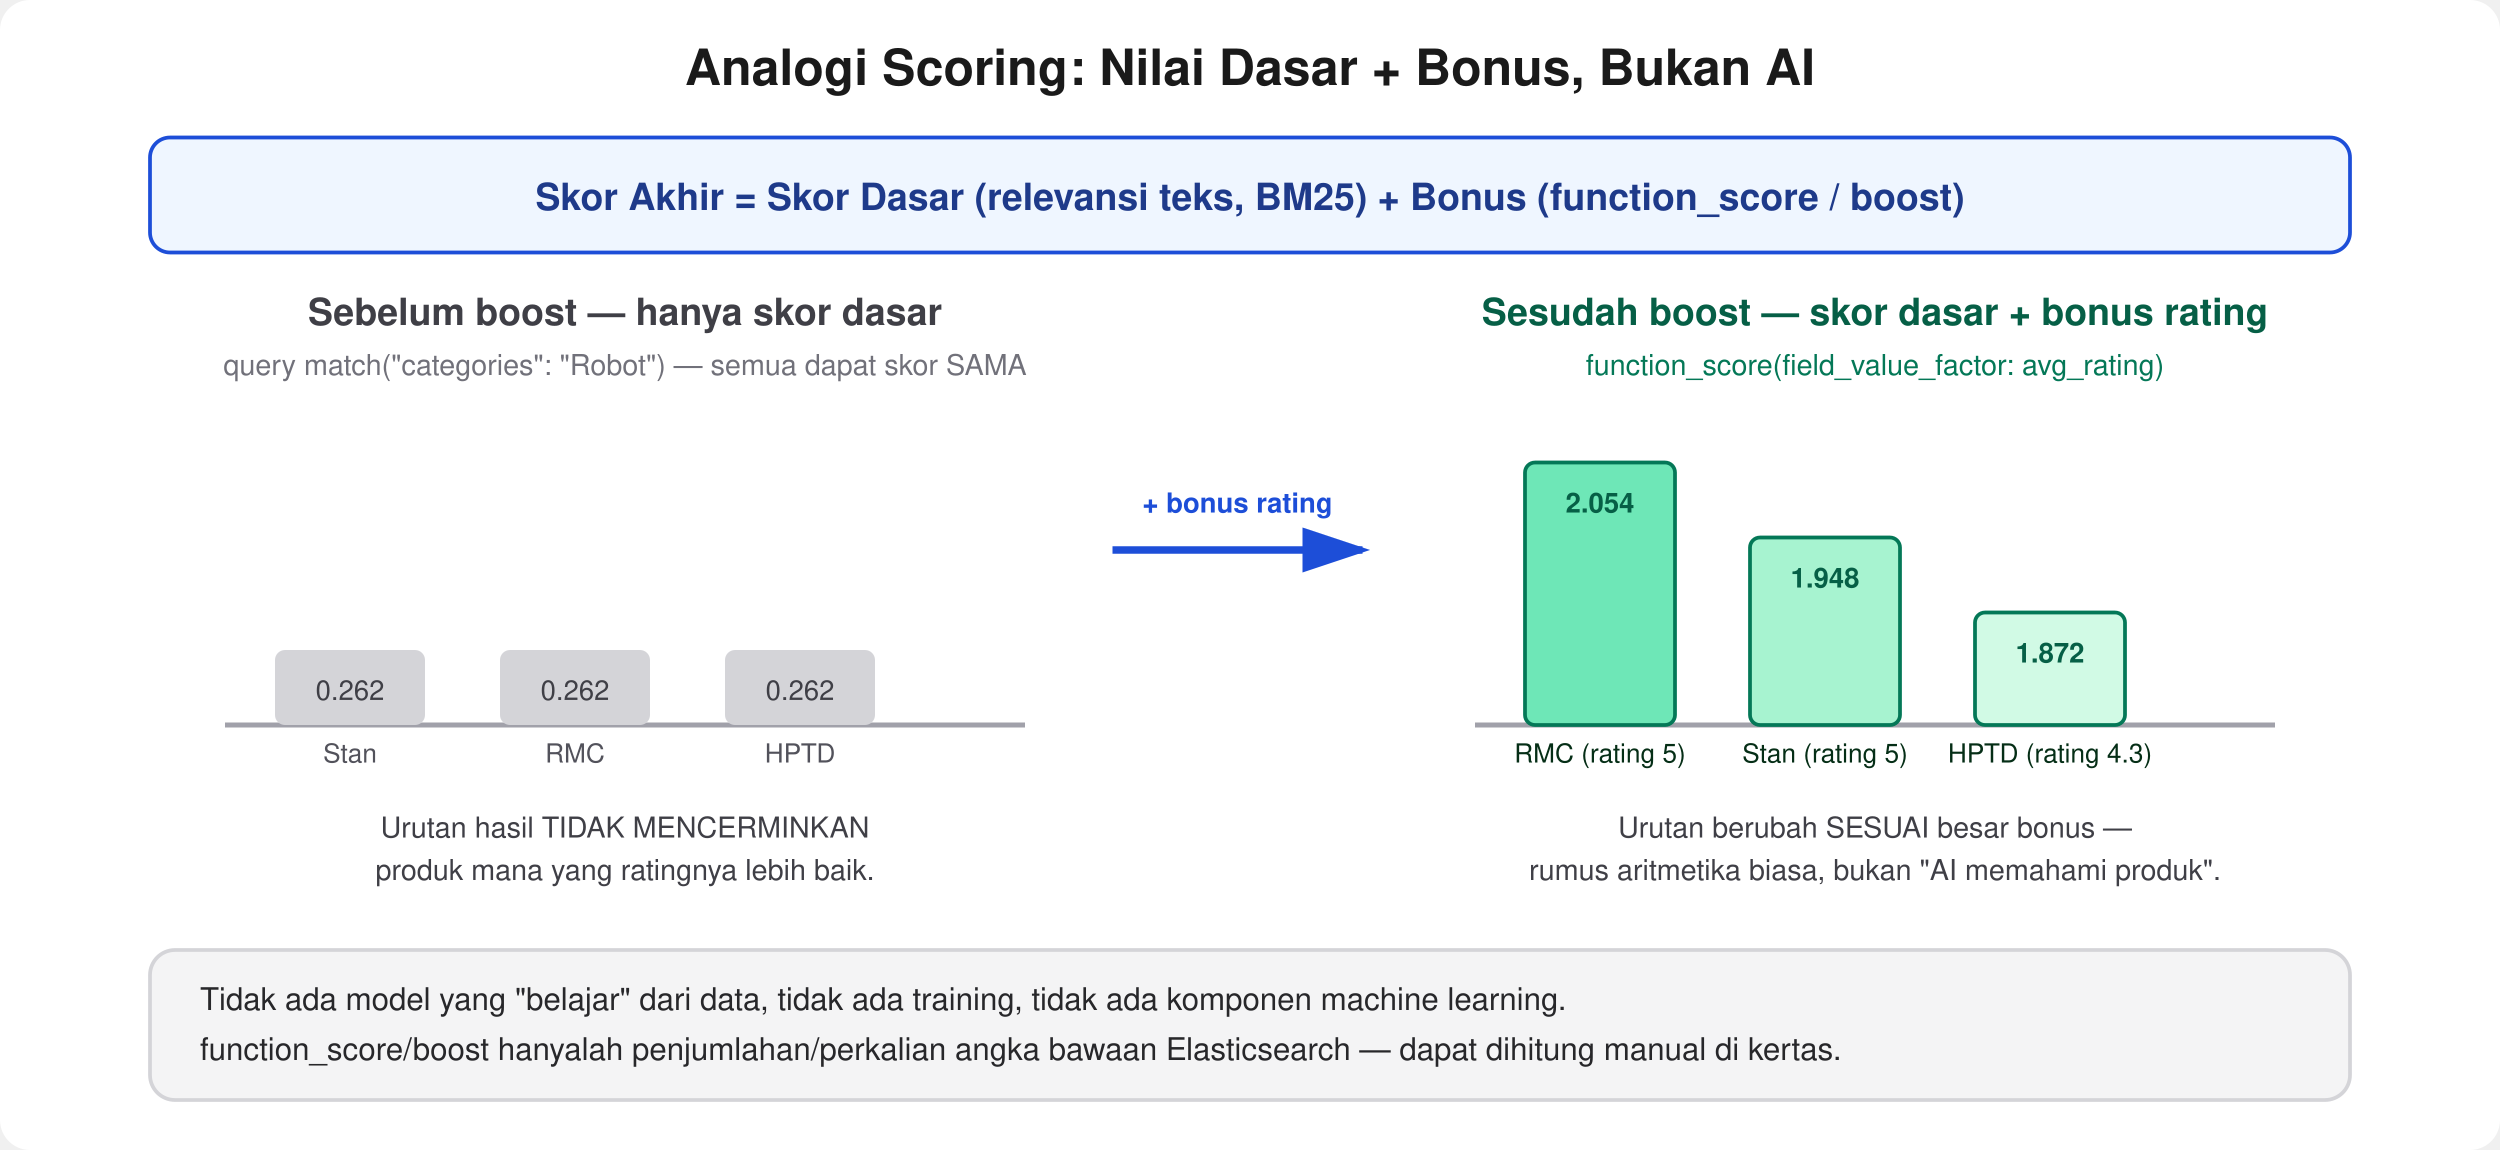
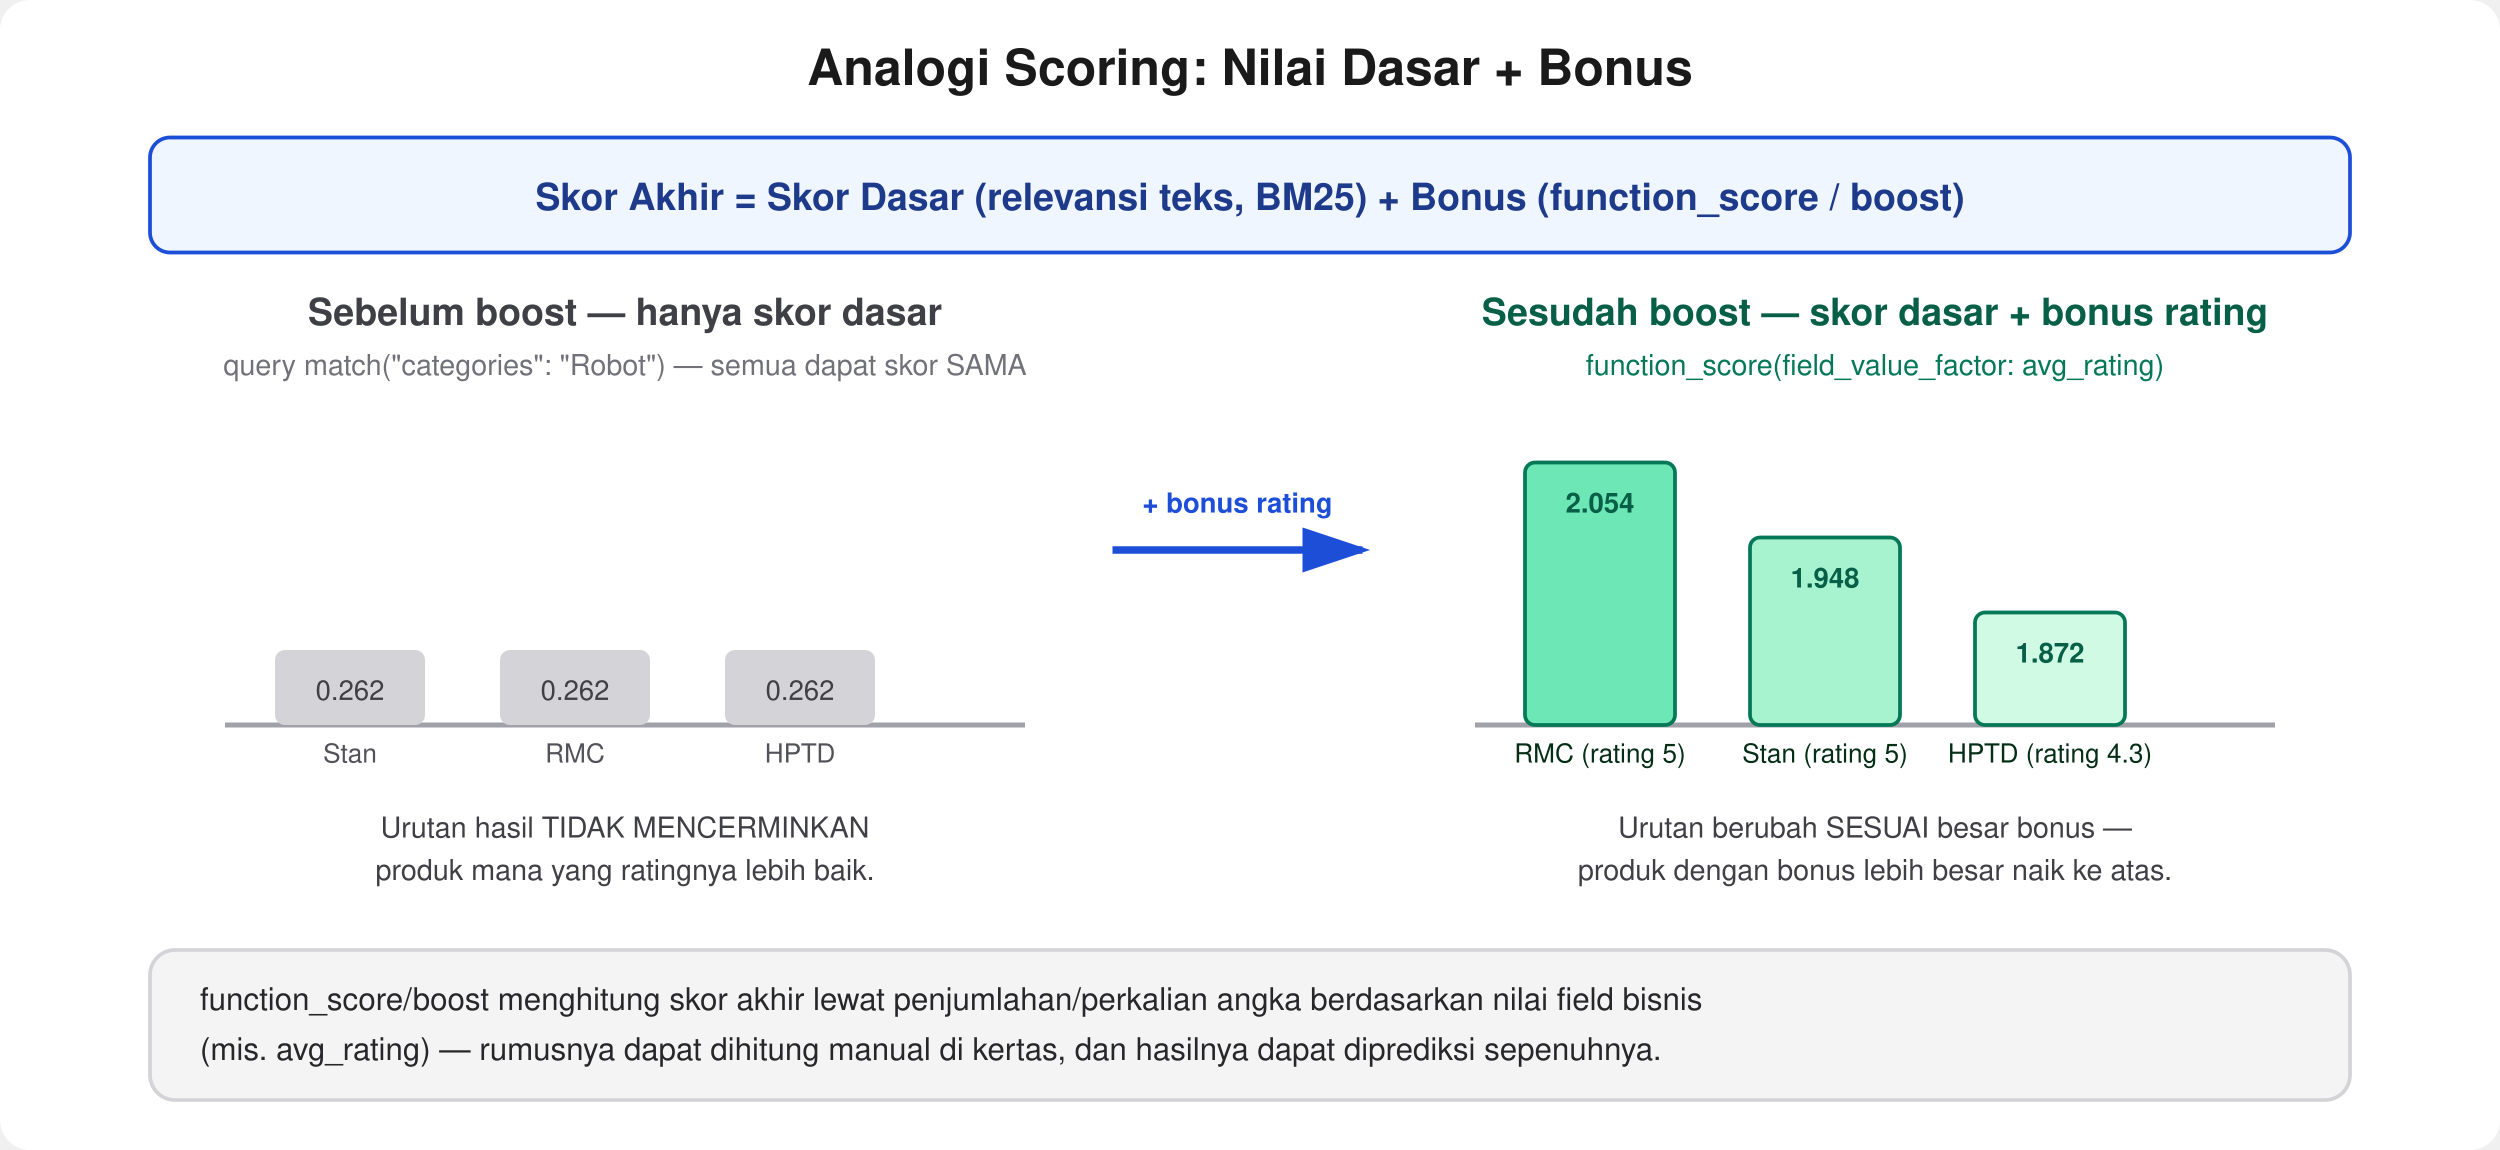
<svg xmlns="http://www.w3.org/2000/svg" viewBox="0 0 1000 460" font-family="Helvetica, Arial, sans-serif">
  <rect x="0" y="0" width="1000" height="460" fill="#ffffff" rx="12" />
-   <text x="500" y="34" text-anchor="middle" font-size="20" font-weight="700" fill="#1a1a1a">Analogi Scoring: Nilai Dasar + Bonus, Bukan AI</text>
+   <text x="500" y="34" text-anchor="middle" font-size="20" font-weight="700" fill="#1a1a1a">Analogi Scoring: Nilai Dasar + Bonus</text>
  <rect x="60" y="55" width="880" height="46" rx="8" fill="#eff6ff" stroke="#1d4ed8" stroke-width="1.5" />
  <text x="500" y="84" text-anchor="middle" font-size="15" font-weight="700" fill="#1e3a8a">Skor Akhir  =  Skor Dasar (relevansi teks, BM25)  +  Bonus (function_score / boost)</text>
  <text x="250" y="130" text-anchor="middle" font-size="15" font-weight="700" fill="#3f3f46">Sebelum boost — hanya skor dasar</text>
  <text x="250" y="150" text-anchor="middle" font-size="11.5" fill="#71717a">query match("categories": "Robot") — semua dapat skor SAMA</text>
  <line x1="90" y1="290" x2="410" y2="290" stroke="#a1a1aa" stroke-width="2" />
  <rect x="110" y="260" width="60" height="30" rx="4" fill="#d4d4d8" />
  <text x="140" y="280" text-anchor="middle" font-size="11" fill="#3f3f46">0.262</text>
  <rect x="200" y="260" width="60" height="30" rx="4" fill="#d4d4d8" />
  <text x="230" y="280" text-anchor="middle" font-size="11" fill="#3f3f46">0.262</text>
  <rect x="290" y="260" width="60" height="30" rx="4" fill="#d4d4d8" />
  <text x="320" y="280" text-anchor="middle" font-size="11" fill="#3f3f46">0.262</text>
  <text x="140" y="305" text-anchor="middle" font-size="10.5" fill="#52525b">Stan</text>
  <text x="230" y="305" text-anchor="middle" font-size="10.5" fill="#52525b">RMC</text>
  <text x="320" y="305" text-anchor="middle" font-size="10.5" fill="#52525b">HPTD</text>
  <text x="250" y="335" text-anchor="middle" font-size="11.5" fill="#3f3f46">Urutan hasil TIDAK MENCERMINKAN</text>
  <text x="250" y="352" text-anchor="middle" font-size="11.5" fill="#3f3f46">produk mana yang ratingnya lebih baik.</text>
  <path d="M 445 220 L 545 220" stroke="#1d4ed8" stroke-width="3" marker-end="url(#arrow)" />
  <text x="495" y="205" text-anchor="middle" font-size="11" font-weight="700" fill="#1d4ed8">+ bonus rating</text>
  <defs>
    <marker id="arrow" markerWidth="10" markerHeight="10" refX="8" refY="3" orient="auto" markerUnits="strokeWidth">
      <path d="M0,0 L0,6 L9,3 z" fill="#1d4ed8" />
    </marker>
  </defs>
  <text x="750" y="130" text-anchor="middle" font-size="15" font-weight="700" fill="#065f46">Sesudah boost — skor dasar + bonus rating</text>
  <text x="750" y="150" text-anchor="middle" font-size="11.5" fill="#047857">function_score(field_value_factor: avg_rating)</text>
  <line x1="590" y1="290" x2="910" y2="290" stroke="#a1a1aa" stroke-width="2" />
  <rect x="610" y="185" width="60" height="105" rx="4" fill="#6ee7b7" stroke="#047857" stroke-width="1.5" />
  <text x="640" y="205" text-anchor="middle" font-size="11" font-weight="700" fill="#065f46">2.054</text>
  <rect x="700" y="215" width="60" height="75" rx="4" fill="#a7f3d0" stroke="#047857" stroke-width="1.5" />
  <text x="730" y="235" text-anchor="middle" font-size="11" font-weight="700" fill="#065f46">1.948</text>
  <rect x="790" y="245" width="60" height="45" rx="4" fill="#d1fae5" stroke="#047857" stroke-width="1.5" />
  <text x="820" y="265" text-anchor="middle" font-size="11" font-weight="700" fill="#065f46">1.872</text>
  <text x="640" y="305" text-anchor="middle" font-size="10.5" fill="#052e16">RMC (rating 5)</text>
  <text x="730" y="305" text-anchor="middle" font-size="10.5" fill="#052e16">Stan (rating 5)</text>
  <text x="820" y="305" text-anchor="middle" font-size="10.5" fill="#052e16">HPTD (rating 4.3)</text>
  <text x="750" y="335" text-anchor="middle" font-size="11.5" fill="#3f3f46">Urutan berubah SESUAI besar bonus —</text>
-   <text x="750" y="352" text-anchor="middle" font-size="11.5" fill="#3f3f46">rumus aritmetika biasa, bukan "AI memahami produk".</text>
+   <text x="750" y="352" text-anchor="middle" font-size="11.5" fill="#3f3f46">produk dengan bonus lebih besar naik ke atas.</text>
  <rect x="60" y="380" width="880" height="60" rx="10" fill="#f4f4f5" stroke="#d4d4d8" stroke-width="1.5" />
-   <text x="80" y="404" font-size="12.5" fill="#27272a">Tidak ada model yang "belajar" dari data, tidak ada training, tidak ada komponen machine learning.</text>
-   <text x="80" y="424" font-size="12.5" fill="#27272a">function_score/boost hanyalah penjumlahan/perkalian angka bawaan Elasticsearch — dapat dihitung manual di kertas.</text>
+   <text x="80" y="404" font-size="12.5" fill="#27272a">function_score/boost menghitung skor akhir lewat penjumlahan/perkalian angka berdasarkan nilai field bisnis</text>
+   <text x="80" y="424" font-size="12.5" fill="#27272a">(mis. avg_rating) — rumusnya dapat dihitung manual di kertas, dan hasilnya dapat diprediksi sepenuhnya.</text>
</svg>
